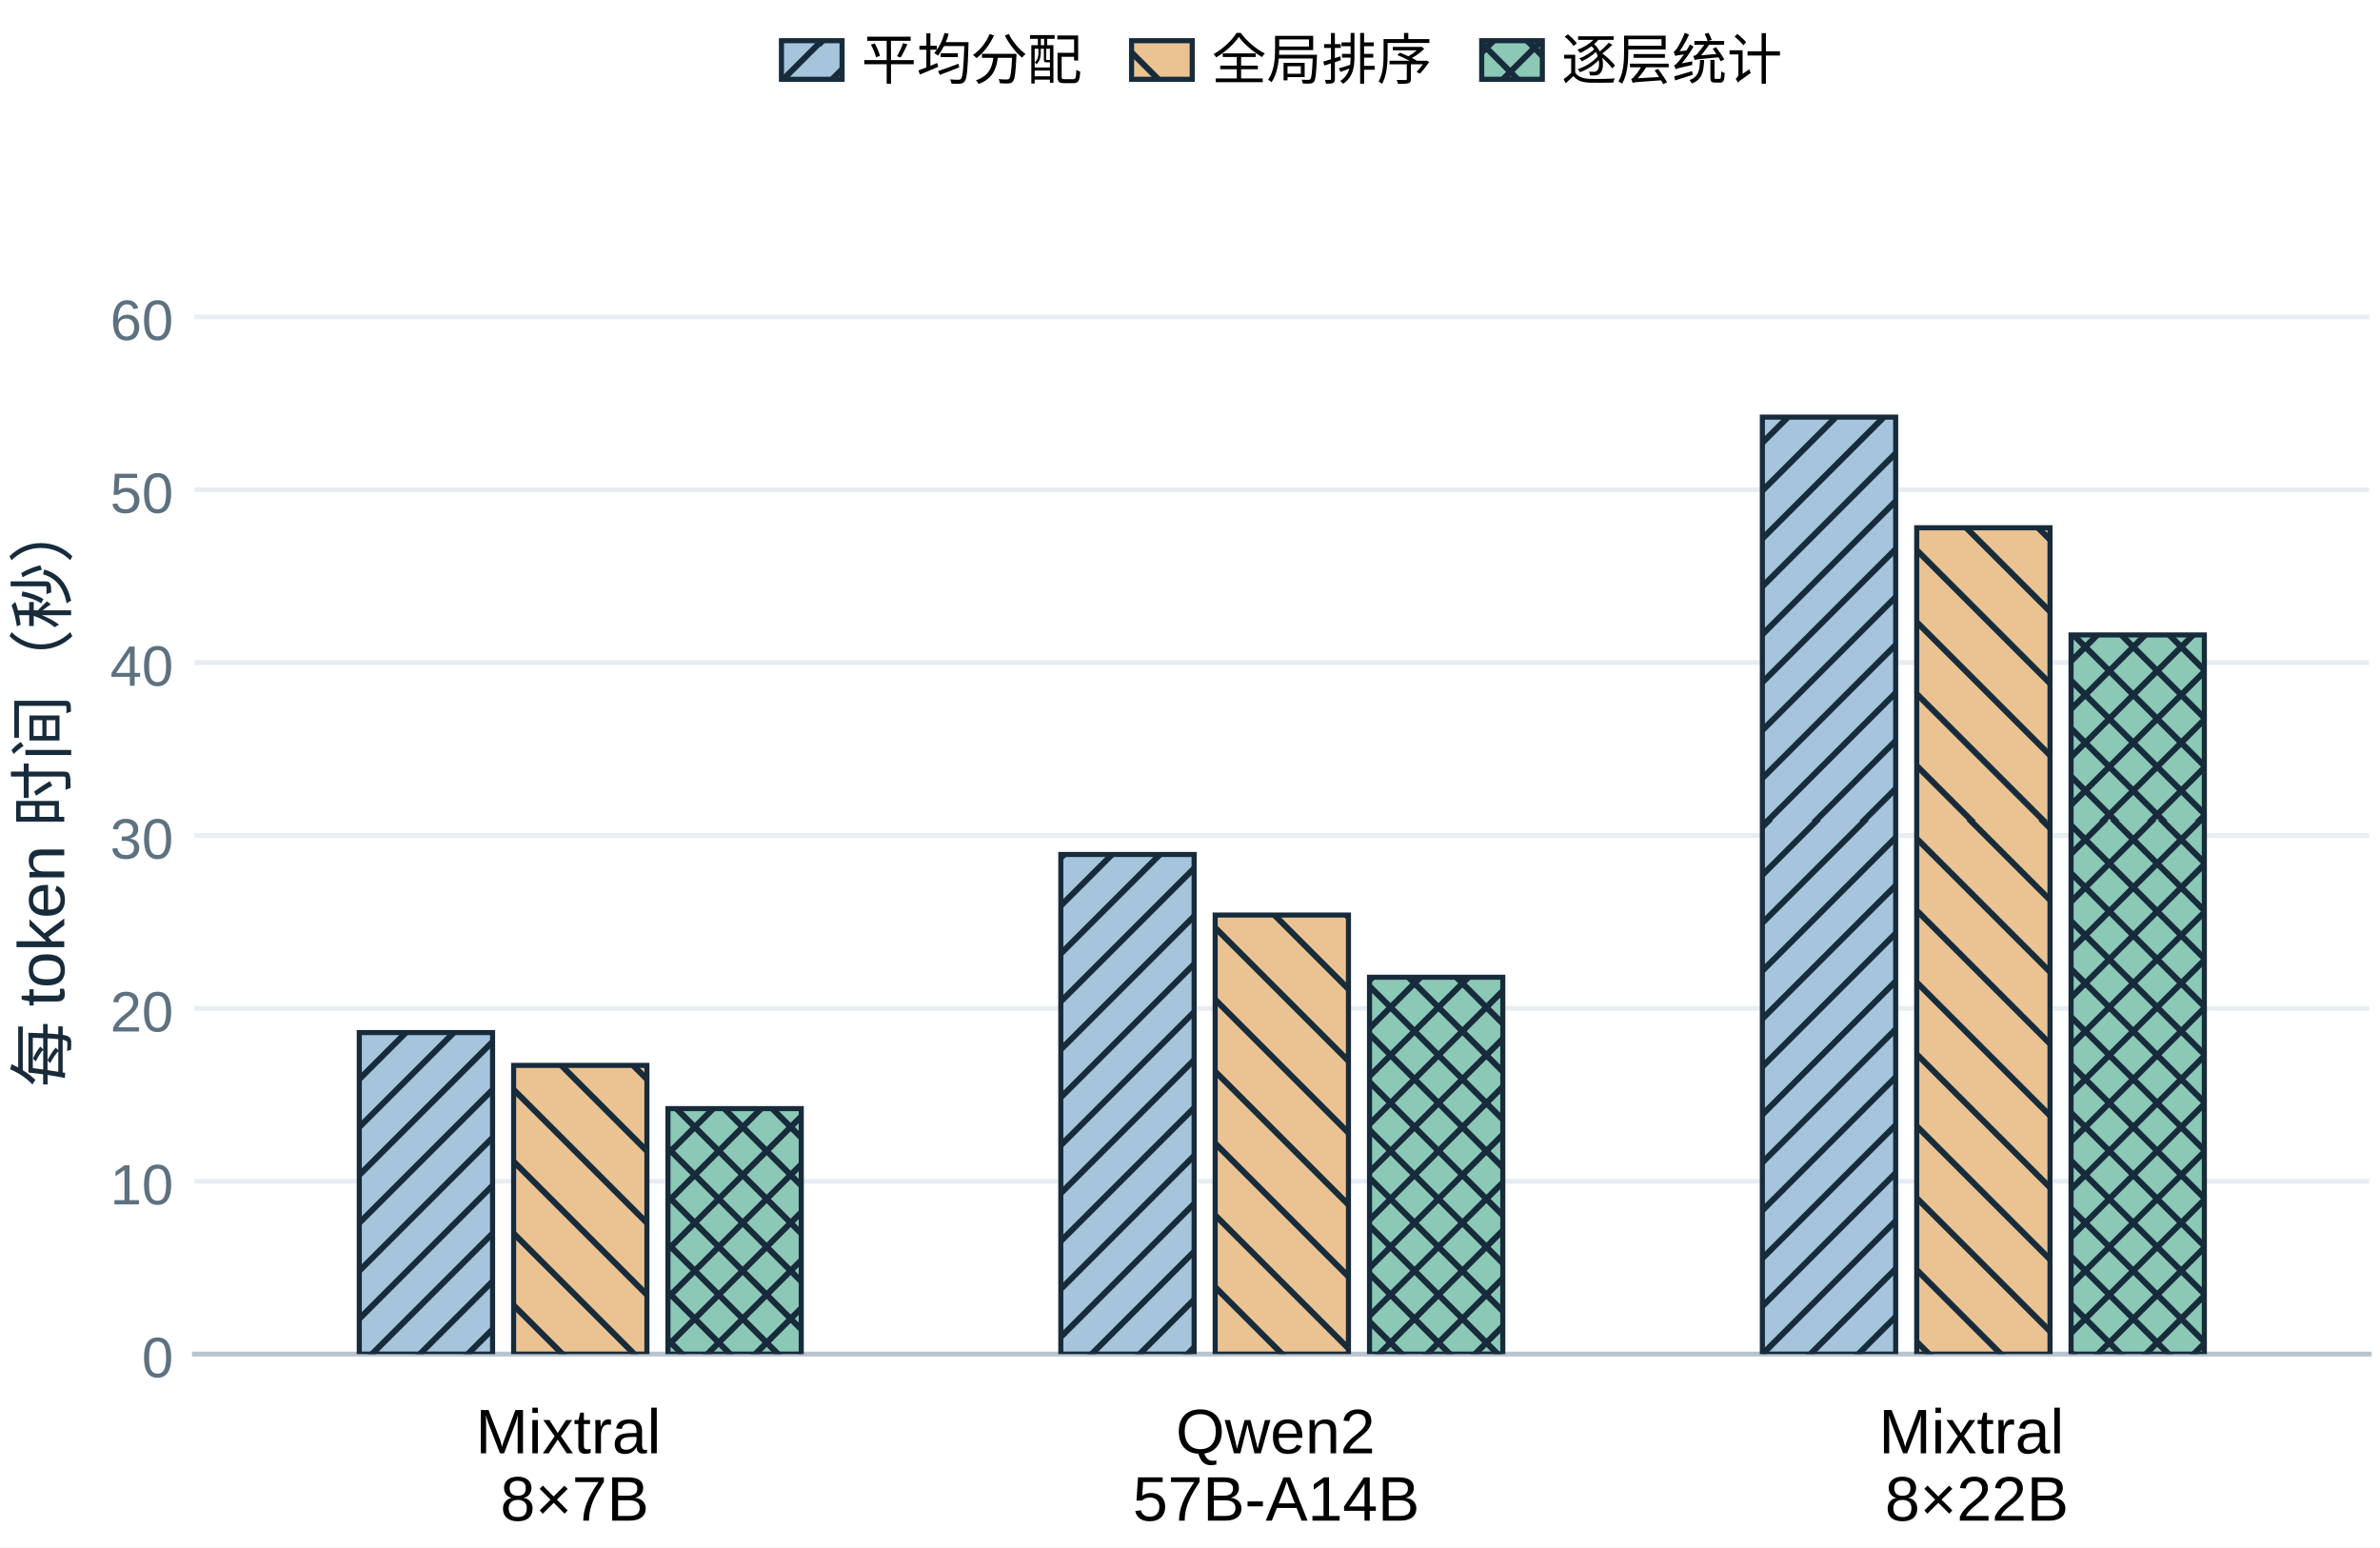
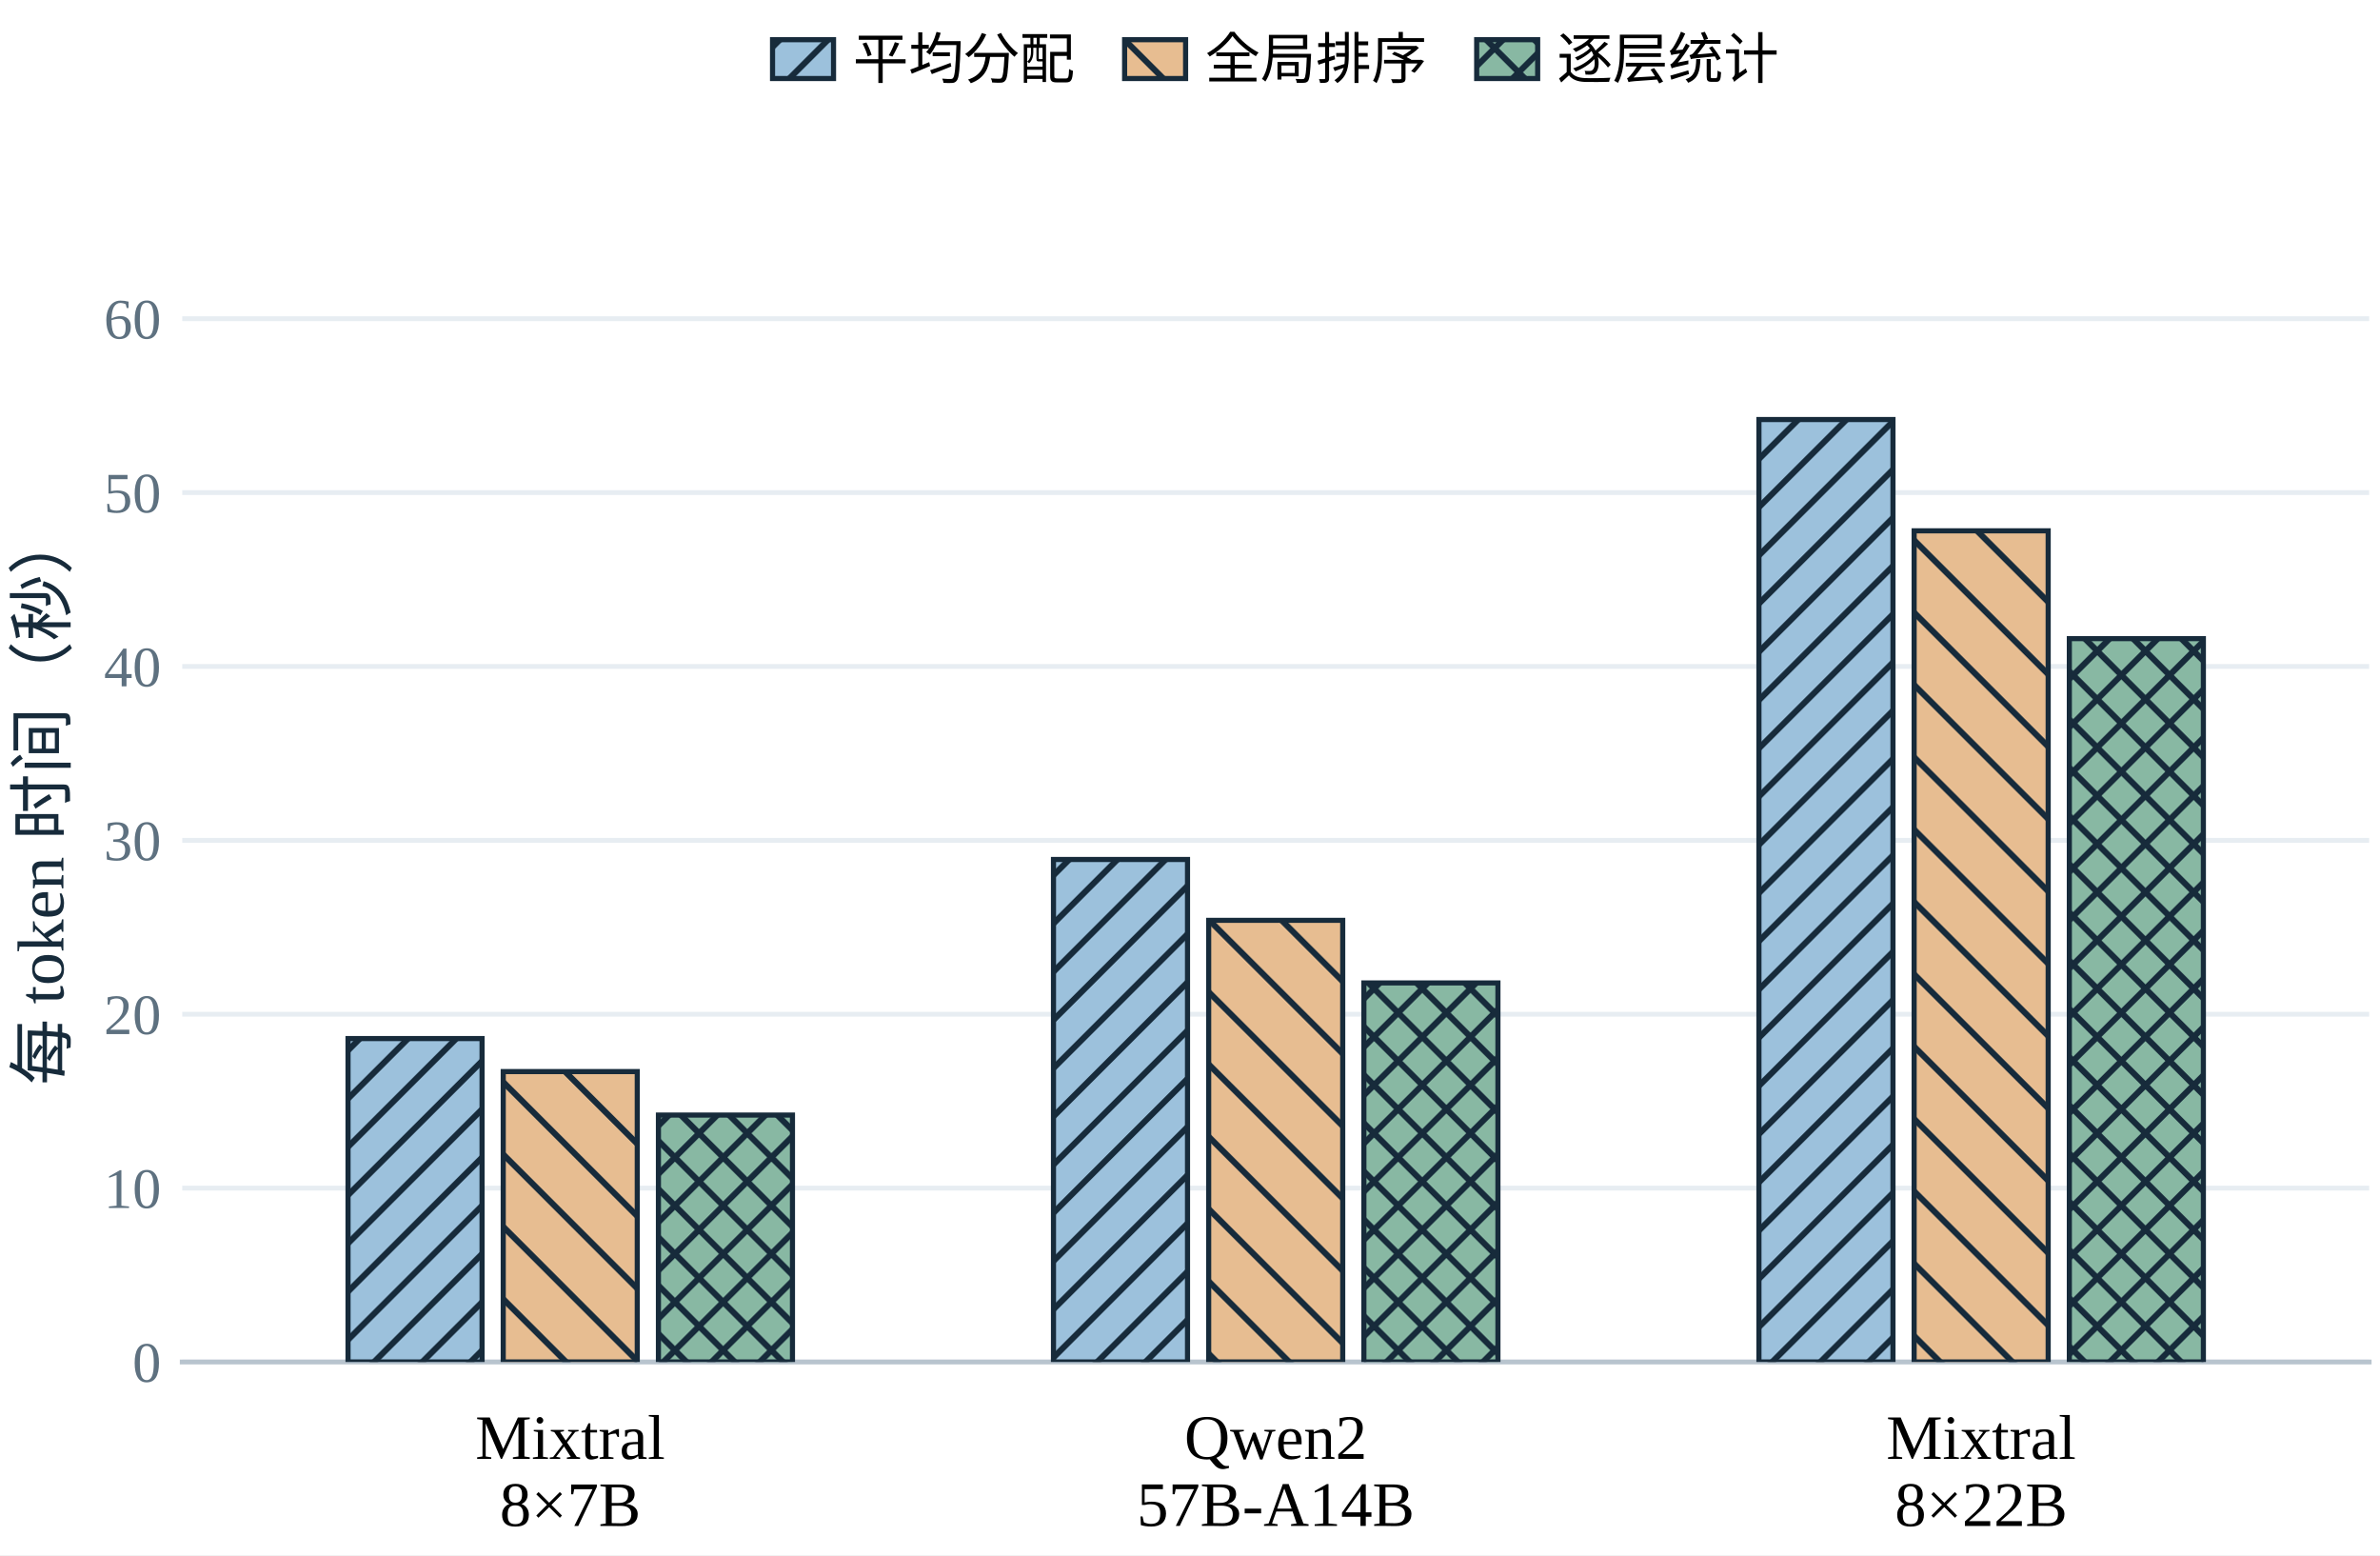
- <svg xmlns="http://www.w3.org/2000/svg" width="397.12pt" height="258.202pt" viewBox="0 0 397.12 258.202" version="1.1">
+ <svg xmlns="http://www.w3.org/2000/svg" width="394.92pt" height="257.987pt" viewBox="0 0 394.92 257.987" version="1.1">
  <defs>
    <style type="text/css">*{stroke-linejoin: round; stroke-linecap: butt}</style>
  </defs>
  <g id="figure_1">
    <g id="patch_1">
-       <path d="M 0 258.202  L 397.12 258.202  L 397.12 0  L 0 0  z " style="fill: #ffffff" />
+       <path d="M 0 257.987  L 394.92 257.987  L 394.92 0  L 0 0  z " style="fill: #ffffff" />
    </g>
    <g id="axes_1">
      <g id="patch_2">
-         <path d="M 32.44 225.935  L 395.32 225.935  L 395.32 38.447  L 32.44 38.447  z " style="fill: #ffffff" />
+         <path d="M 30.24 225.935  L 393.12 225.935  L 393.12 38.447  L 30.24 38.447  z " style="fill: #ffffff" />
      </g>
      <g id="matplotlib.axis_1">
        <g id="xtick_1">
          <g id="line2d_1" />
          <g id="text_1">
-             <text style="font-size: 10.5px; font-family: 'Microsoft YaHei', 'SimHei', 'Arial', sans-serif" transform="translate(79.37481 242.4846)">Mixtral</text>
-             <text style="font-size: 10.5px; font-family: 'Microsoft YaHei', 'SimHei', 'Arial', sans-serif" transform="translate(83.47637 253.7177)">8×7B</text>
+             <text style="font-size: 10.5px; font-family: 'Times New Roman', 'SimSun'" transform="translate(78.87483 242.0133)">Mixtral</text>
+             <text style="font-size: 10.5px; font-family: 'Times New Roman', 'SimSun'" transform="translate(82.90994 253.1336)">8×7B</text>
          </g>
        </g>
        <g id="xtick_2">
          <g id="line2d_2" />
          <g id="text_2">
-             <text style="font-size: 10.5px; font-family: 'Microsoft YaHei', 'SimHei', 'Arial', sans-serif" transform="translate(196.1917 242.4846)">Qwen2</text>
-             <text style="font-size: 10.5px; font-family: 'Microsoft YaHei', 'SimHei', 'Arial', sans-serif" transform="translate(189.0115 253.7177)">57B-A14B</text>
+             <text style="font-size: 10.5px; font-family: 'Times New Roman', 'SimSun'" transform="translate(196.517 242.0026)">Qwen2</text>
+             <text style="font-size: 10.5px; font-family: 'Times New Roman', 'SimSun'" transform="translate(188.637 253.123)">57B-A14B</text>
          </g>
        </g>
        <g id="xtick_3">
          <g id="line2d_3" />
          <g id="text_3">
-             <text style="font-size: 10.5px; font-family: 'Microsoft YaHei', 'SimHei', 'Arial', sans-serif" transform="translate(313.4909 242.4846)">Mixtral</text>
-             <text style="font-size: 10.5px; font-family: 'Microsoft YaHei', 'SimHei', 'Arial', sans-serif" transform="translate(314.5139 253.7177)">8×22B</text>
+             <text style="font-size: 10.5px; font-family: 'Times New Roman', 'SimSun'" transform="translate(312.991 242.0133)">Mixtral</text>
+             <text style="font-size: 10.5px; font-family: 'Times New Roman', 'SimSun'" transform="translate(314.4011 253.1336)">8×22B</text>
          </g>
        </g>
      </g>
      <g id="matplotlib.axis_2">
        <g id="ytick_1">
          <g id="line2d_4">
-             <path d="M 32.44 225.935  L 395.32 225.935  " clip-path="url(#pa3ab0d99c5)" style="fill: none; stroke: #e7edf2; stroke-width: 0.8; stroke-linecap: square" />
+             <path d="M 30.24 225.935  L 393.12 225.935  " clip-path="url(#p29637b5478)" style="fill: none; stroke: #e7edf2; stroke-width: 0.8; stroke-linecap: square" />
          </g>
          <g id="line2d_5" />
          <g id="text_4">
-             <text style="font-size: 9.5px; font-family: 'Microsoft YaHei', 'SimHei', 'Arial', sans-serif; text-anchor: end; fill: #5e7180" x="28.94" y="229.792" transform="rotate(-0 28.9401 229.7924)">0</text>
+             <text style="font-size: 9.5px; font-family: 'Times New Roman', 'SimSun'; text-anchor: end; fill: #5e7180" x="26.74" y="229.229" transform="rotate(-0 26.74043 229.2288)">0</text>
          </g>
        </g>
        <g id="ytick_2">
          <g id="line2d_6">
-             <path d="M 32.44 197.091  L 395.32 197.091  " clip-path="url(#pa3ab0d99c5)" style="fill: none; stroke: #e7edf2; stroke-width: 0.8; stroke-linecap: square" />
+             <path d="M 30.24 197.091  L 393.12 197.091  " clip-path="url(#p29637b5478)" style="fill: none; stroke: #e7edf2; stroke-width: 0.8; stroke-linecap: square" />
          </g>
          <g id="line2d_7" />
          <g id="text_5">
-             <text style="font-size: 9.5px; font-family: 'Microsoft YaHei', 'SimHei', 'Arial', sans-serif; text-anchor: end; fill: #5e7180" x="28.94" y="200.948" transform="rotate(-0 28.9401 200.9481)">10</text>
+             <text style="font-size: 9.5px; font-family: 'Times New Roman', 'SimSun'; text-anchor: end; fill: #5e7180" x="26.74" y="200.385" transform="rotate(-0 26.74043 200.3845)">10</text>
          </g>
        </g>
        <g id="ytick_3">
          <g id="line2d_8">
-             <path d="M 32.44 168.247  L 395.32 168.247  " clip-path="url(#pa3ab0d99c5)" style="fill: none; stroke: #e7edf2; stroke-width: 0.8; stroke-linecap: square" />
+             <path d="M 30.24 168.247  L 393.12 168.247  " clip-path="url(#p29637b5478)" style="fill: none; stroke: #e7edf2; stroke-width: 0.8; stroke-linecap: square" />
          </g>
          <g id="line2d_9" />
          <g id="text_6">
-             <text style="font-size: 9.5px; font-family: 'Microsoft YaHei', 'SimHei', 'Arial', sans-serif; text-anchor: end; fill: #5e7180" x="28.94" y="172.104" transform="rotate(-0 28.9401 172.1038)">20</text>
+             <text style="font-size: 9.5px; font-family: 'Times New Roman', 'SimSun'; text-anchor: end; fill: #5e7180" x="26.74" y="171.54" transform="rotate(-0 26.74043 171.5402)">20</text>
          </g>
        </g>
        <g id="ytick_4">
          <g id="line2d_10">
-             <path d="M 32.44 139.402  L 395.32 139.402  " clip-path="url(#pa3ab0d99c5)" style="fill: none; stroke: #e7edf2; stroke-width: 0.8; stroke-linecap: square" />
+             <path d="M 30.24 139.402  L 393.12 139.402  " clip-path="url(#p29637b5478)" style="fill: none; stroke: #e7edf2; stroke-width: 0.8; stroke-linecap: square" />
          </g>
          <g id="line2d_11" />
          <g id="text_7">
-             <text style="font-size: 9.5px; font-family: 'Microsoft YaHei', 'SimHei', 'Arial', sans-serif; text-anchor: end; fill: #5e7180" x="28.94" y="143.259" transform="rotate(-0 28.9401 143.2595)">30</text>
+             <text style="font-size: 9.5px; font-family: 'Times New Roman', 'SimSun'; text-anchor: end; fill: #5e7180" x="26.74" y="142.696" transform="rotate(-0 26.74043 142.6959)">30</text>
          </g>
        </g>
        <g id="ytick_5">
          <g id="line2d_12">
-             <path d="M 32.44 110.558  L 395.32 110.558  " clip-path="url(#pa3ab0d99c5)" style="fill: none; stroke: #e7edf2; stroke-width: 0.8; stroke-linecap: square" />
+             <path d="M 30.24 110.558  L 393.12 110.558  " clip-path="url(#p29637b5478)" style="fill: none; stroke: #e7edf2; stroke-width: 0.8; stroke-linecap: square" />
          </g>
          <g id="line2d_13" />
          <g id="text_8">
-             <text style="font-size: 9.5px; font-family: 'Microsoft YaHei', 'SimHei', 'Arial', sans-serif; text-anchor: end; fill: #5e7180" x="28.94" y="114.415" transform="rotate(-0 28.9401 114.4152)">40</text>
+             <text style="font-size: 9.5px; font-family: 'Times New Roman', 'SimSun'; text-anchor: end; fill: #5e7180" x="26.74" y="113.852" transform="rotate(-0 26.74043 113.8516)">40</text>
          </g>
        </g>
        <g id="ytick_6">
          <g id="line2d_14">
-             <path d="M 32.44 81.714  L 395.32 81.714  " clip-path="url(#pa3ab0d99c5)" style="fill: none; stroke: #e7edf2; stroke-width: 0.8; stroke-linecap: square" />
+             <path d="M 30.24 81.714  L 393.12 81.714  " clip-path="url(#p29637b5478)" style="fill: none; stroke: #e7edf2; stroke-width: 0.8; stroke-linecap: square" />
          </g>
          <g id="line2d_15" />
          <g id="text_9">
-             <text style="font-size: 9.5px; font-family: 'Microsoft YaHei', 'SimHei', 'Arial', sans-serif; text-anchor: end; fill: #5e7180" x="28.94" y="85.571" transform="rotate(-0 28.9401 85.57088)">50</text>
+             <text style="font-size: 9.5px; font-family: 'Times New Roman', 'SimSun'; text-anchor: end; fill: #5e7180" x="26.74" y="85.007" transform="rotate(-0 26.74043 85.00728)">50</text>
          </g>
        </g>
        <g id="ytick_7">
          <g id="line2d_16">
-             <path d="M 32.44 52.87  L 395.32 52.87  " clip-path="url(#pa3ab0d99c5)" style="fill: none; stroke: #e7edf2; stroke-width: 0.8; stroke-linecap: square" />
+             <path d="M 30.24 52.87  L 393.12 52.87  " clip-path="url(#p29637b5478)" style="fill: none; stroke: #e7edf2; stroke-width: 0.8; stroke-linecap: square" />
          </g>
          <g id="line2d_17" />
          <g id="text_10">
-             <text style="font-size: 9.5px; font-family: 'Microsoft YaHei', 'SimHei', 'Arial', sans-serif; text-anchor: end; fill: #5e7180" x="28.94" y="56.727" transform="rotate(-0 28.9401 56.72657)">60</text>
+             <text style="font-size: 9.5px; font-family: 'Times New Roman', 'SimSun'; text-anchor: end; fill: #5e7180" x="26.74" y="56.163" transform="rotate(-0 26.74043 56.16297)">60</text>
          </g>
        </g>
        <g id="text_11">
-           <text style="font-size: 11px; font-family: 'Microsoft YaHei', 'SimHei', 'Arial', sans-serif; text-anchor: middle; fill: #172b3b" x="11.011" y="132.191" transform="rotate(-90 11.01078 132.1914)">每 token 时间（秒）</text>
+           <text style="font-size: 11px; font-family: 'Times New Roman', 'SimSun'; text-anchor: middle; fill: #172b3b" x="10.866" y="132.191" transform="rotate(-90 10.86641 132.1914)">每 token 时间（秒）</text>
        </g>
      </g>
      <g id="patch_3">
-         <path d="M 32.44 225.935  L 395.32 225.935  " style="fill: none; stroke: #b8c4ce; stroke-width: 0.8; stroke-linejoin: miter; stroke-linecap: square" />
+         <path d="M 30.24 225.935  L 393.12 225.935  " style="fill: none; stroke: #b8c4ce; stroke-width: 0.8; stroke-linejoin: miter; stroke-linecap: square" />
      </g>
      <g id="patch_4">
-         <path d="M 59.949 225.935  L 82.19 225.935  L 82.19 172.285  L 59.949 172.285  z " clip-path="url(#pa3ab0d99c5)" style="fill: url(#ha29a00ca14); stroke: #172b3b; stroke-width: 0.85; stroke-linejoin: miter" />
+         <path d="M 57.749 225.935  L 79.99 225.935  L 79.99 172.285  L 57.749 172.285  z " clip-path="url(#p29637b5478)" style="fill: url(#hdd0ef2694d); stroke: #172b3b; stroke-width: 0.85; stroke-linejoin: miter" />
      </g>
      <g id="patch_5">
-         <path d="M 177.007 225.935  L 199.248 225.935  L 199.248 142.575  L 177.007 142.575  z " clip-path="url(#pa3ab0d99c5)" style="fill: url(#ha29a00ca14); stroke: #172b3b; stroke-width: 0.85; stroke-linejoin: miter" />
+         <path d="M 174.807 225.935  L 197.048 225.935  L 197.048 142.575  L 174.807 142.575  z " clip-path="url(#p29637b5478)" style="fill: url(#hdd0ef2694d); stroke: #172b3b; stroke-width: 0.85; stroke-linejoin: miter" />
      </g>
      <g id="patch_6">
-         <path d="M 294.065 225.935  L 316.306 225.935  L 316.306 69.599  L 294.065 69.599  z " clip-path="url(#pa3ab0d99c5)" style="fill: url(#ha29a00ca14); stroke: #172b3b; stroke-width: 0.85; stroke-linejoin: miter" />
+         <path d="M 291.865 225.935  L 314.106 225.935  L 314.106 69.599  L 291.865 69.599  z " clip-path="url(#p29637b5478)" style="fill: url(#hdd0ef2694d); stroke: #172b3b; stroke-width: 0.85; stroke-linejoin: miter" />
      </g>
      <g id="patch_7">
-         <path d="M 85.702 225.935  L 107.943 225.935  L 107.943 177.765  L 85.702 177.765  z " clip-path="url(#pa3ab0d99c5)" style="fill: url(#ha2a81ee48e); stroke: #172b3b; stroke-width: 0.85; stroke-linejoin: miter" />
+         <path d="M 83.502 225.935  L 105.743 225.935  L 105.743 177.765  L 83.502 177.765  z " clip-path="url(#p29637b5478)" style="fill: url(#h1b973fc75e); stroke: #172b3b; stroke-width: 0.85; stroke-linejoin: miter" />
      </g>
      <g id="patch_8">
-         <path d="M 202.76 225.935  L 225.001 225.935  L 225.001 152.671  L 202.76 152.671  z " clip-path="url(#pa3ab0d99c5)" style="fill: url(#ha2a81ee48e); stroke: #172b3b; stroke-width: 0.85; stroke-linejoin: miter" />
+         <path d="M 200.56 225.935  L 222.801 225.935  L 222.801 152.671  L 200.56 152.671  z " clip-path="url(#p29637b5478)" style="fill: url(#h1b973fc75e); stroke: #172b3b; stroke-width: 0.85; stroke-linejoin: miter" />
      </g>
      <g id="patch_9">
-         <path d="M 319.818 225.935  L 342.059 225.935  L 342.059 88.06  L 319.818 88.06  z " clip-path="url(#pa3ab0d99c5)" style="fill: url(#ha2a81ee48e); stroke: #172b3b; stroke-width: 0.85; stroke-linejoin: miter" />
+         <path d="M 317.618 225.935  L 339.859 225.935  L 339.859 88.06  L 317.618 88.06  z " clip-path="url(#p29637b5478)" style="fill: url(#h1b973fc75e); stroke: #172b3b; stroke-width: 0.85; stroke-linejoin: miter" />
      </g>
      <g id="patch_10">
-         <path d="M 111.454 225.935  L 133.695 225.935  L 133.695 184.976  L 111.454 184.976  z " clip-path="url(#pa3ab0d99c5)" style="fill: url(#h95cab488ab); stroke: #172b3b; stroke-width: 0.85; stroke-linejoin: miter" />
+         <path d="M 109.255 225.935  L 131.496 225.935  L 131.496 184.976  L 109.255 184.976  z " clip-path="url(#p29637b5478)" style="fill: url(#hef0f368fe5); stroke: #172b3b; stroke-width: 0.85; stroke-linejoin: miter" />
      </g>
      <g id="patch_11">
-         <path d="M 228.512 225.935  L 250.753 225.935  L 250.753 163.055  L 228.512 163.055  z " clip-path="url(#pa3ab0d99c5)" style="fill: url(#h95cab488ab); stroke: #172b3b; stroke-width: 0.85; stroke-linejoin: miter" />
+         <path d="M 226.313 225.935  L 248.554 225.935  L 248.554 163.055  L 226.313 163.055  z " clip-path="url(#p29637b5478)" style="fill: url(#hef0f368fe5); stroke: #172b3b; stroke-width: 0.85; stroke-linejoin: miter" />
      </g>
      <g id="patch_12">
-         <path d="M 345.57 225.935  L 367.811 225.935  L 367.811 105.943  L 345.57 105.943  z " clip-path="url(#pa3ab0d99c5)" style="fill: url(#h95cab488ab); stroke: #172b3b; stroke-width: 0.85; stroke-linejoin: miter" />
+         <path d="M 343.371 225.935  L 365.612 225.935  L 365.612 105.943  L 343.371 105.943  z " clip-path="url(#p29637b5478)" style="fill: url(#hef0f368fe5); stroke: #172b3b; stroke-width: 0.85; stroke-linejoin: miter" />
      </g>
      <g id="legend_1">
        <g id="patch_13">
-           <path d="M 130.39 13.23  L 140.51 13.23  L 140.51 6.79  L 130.39 6.79  z " style="fill: url(#ha29a00ca14); stroke: #172b3b; stroke-width: 0.85; stroke-linejoin: miter" />
+           <path d="M 128.19 13.027  L 138.31 13.027  L 138.31 6.587  L 128.19 6.587  z " style="fill: url(#hdd0ef2694d); stroke: #172b3b; stroke-width: 0.85; stroke-linejoin: miter" />
        </g>
        <g id="text_12">
-           <text style="font-size: 9.2px; font-family: 'Microsoft YaHei', 'SimHei', 'Arial', sans-serif; text-anchor: start" x="143.73" y="13.23" transform="rotate(-0 143.7301 13.22956)">平均分配</text>
+           <text style="font-size: 9.2px; font-family: 'Times New Roman', 'SimSun'; text-anchor: start" x="141.53" y="13.027" transform="rotate(-0 141.5304 13.02688)">平均分配</text>
        </g>
        <g id="patch_14">
-           <path d="M 188.81 13.23  L 198.93 13.23  L 198.93 6.79  L 188.81 6.79  z " style="fill: url(#ha2a81ee48e); stroke: #172b3b; stroke-width: 0.85; stroke-linejoin: miter" />
+           <path d="M 186.61 13.027  L 196.73 13.027  L 196.73 6.587  L 186.61 6.587  z " style="fill: url(#h1b973fc75e); stroke: #172b3b; stroke-width: 0.85; stroke-linejoin: miter" />
        </g>
        <g id="text_13">
-           <text style="font-size: 9.2px; font-family: 'Microsoft YaHei', 'SimHei', 'Arial', sans-serif; text-anchor: start" x="202.15" y="13.23" transform="rotate(-0 202.1501 13.22956)">全局排序</text>
+           <text style="font-size: 9.2px; font-family: 'Times New Roman', 'SimSun'; text-anchor: start" x="199.95" y="13.027" transform="rotate(-0 199.9504 13.02688)">全局排序</text>
        </g>
        <g id="patch_15">
-           <path d="M 247.23 13.23  L 257.35 13.23  L 257.35 6.79  L 247.23 6.79  z " style="fill: url(#h95cab488ab); stroke: #172b3b; stroke-width: 0.85; stroke-linejoin: miter" />
+           <path d="M 245.03 13.027  L 255.15 13.027  L 255.15 6.587  L 245.03 6.587  z " style="fill: url(#hef0f368fe5); stroke: #172b3b; stroke-width: 0.85; stroke-linejoin: miter" />
        </g>
        <g id="text_14">
-           <text style="font-size: 9.2px; font-family: 'Microsoft YaHei', 'SimHei', 'Arial', sans-serif; text-anchor: start" x="260.57" y="13.23" transform="rotate(-0 260.5701 13.22956)">逐层统计</text>
+           <text style="font-size: 9.2px; font-family: 'Times New Roman', 'SimSun'; text-anchor: start" x="258.37" y="13.027" transform="rotate(-0 258.3704 13.02688)">逐层统计</text>
        </g>
      </g>
    </g>
  </g>
  <defs>
-     <clipPath id="pa3ab0d99c5">
-       <rect x="32.44" y="38.447" width="362.88" height="187.488" />
+     <clipPath id="p29637b5478">
+       <rect x="30.24" y="38.447" width="362.88" height="187.488" />
    </clipPath>
  </defs>
  <defs>
-     <pattern id="ha29a00ca14" patternUnits="userSpaceOnUse" x="0" y="0" width="72" height="72">
-       <rect x="0" y="0" width="73" height="73" fill="#a5c5dc" />
+     <pattern id="hdd0ef2694d" patternUnits="userSpaceOnUse" x="0" y="0" width="72" height="72">
+       <rect x="0" y="0" width="73" height="73" fill="#9cc1dc" />
      <path d="M -36 36  L 36 -36  M -32 40  L 40 -32  M -28 44  L 44 -28  M -24 48  L 48 -24  M -20 52  L 52 -20  M -16 56  L 56 -16  M -12 60  L 60 -12  M -8 64  L 64 -8  M -4 68  L 68 -4  M 0 72  L 72 0  M 4 76  L 76 4  M 8 80  L 80 8  M 12 84  L 84 12  M 16 88  L 88 16  M 20 92  L 92 20  M 24 96  L 96 24  M 28 100  L 100 28  M 32 104  L 104 32  M 36 108  L 108 36  " style="fill: #172b3b; stroke: #172b3b; stroke-width: 1.0; stroke-linecap: butt; stroke-linejoin: miter" />
    </pattern>
-     <pattern id="ha2a81ee48e" patternUnits="userSpaceOnUse" x="0" y="0" width="72" height="72">
-       <rect x="0" y="0" width="73" height="73" fill="#ebc392" />
+     <pattern id="h1b973fc75e" patternUnits="userSpaceOnUse" x="0" y="0" width="72" height="72">
+       <rect x="0" y="0" width="73" height="73" fill="#e7bd91" />
      <path d="M -36 36  L 36 108  M -30 30  L 42 102  M -24 24  L 48 96  M -18 18  L 54 90  M -12 12  L 60 84  M -6 6  L 66 78  M 0 0  L 72 72  M 6 -6  L 78 66  M 12 -12  L 84 60  M 18 -18  L 90 54  M 24 -24  L 96 48  M 30 -30  L 102 42  M 36 -36  L 108 36  " style="fill: #172b3b; stroke: #172b3b; stroke-width: 1.0; stroke-linecap: butt; stroke-linejoin: miter" />
    </pattern>
-     <pattern id="h95cab488ab" patternUnits="userSpaceOnUse" x="0" y="0" width="72" height="72">
-       <rect x="0" y="0" width="73" height="73" fill="#8bc8b6" />
+     <pattern id="hef0f368fe5" patternUnits="userSpaceOnUse" x="0" y="0" width="72" height="72">
+       <rect x="0" y="0" width="73" height="73" fill="#88b8a3" />
      <path d="M -36 36  L 36 -36  M -32 40  L 40 -32  M -28 44  L 44 -28  M -24 48  L 48 -24  M -20 52  L 52 -20  M -16 56  L 56 -16  M -12 60  L 60 -12  M -8 64  L 64 -8  M -4 68  L 68 -4  M 0 72  L 72 0  M 4 76  L 76 4  M 8 80  L 80 8  M 12 84  L 84 12  M 16 88  L 88 16  M 20 92  L 92 20  M 24 96  L 96 24  M 28 100  L 100 28  M 32 104  L 104 32  M 36 108  L 108 36  M -36 36  L 36 108  M -32 32  L 40 104  M -28 28  L 44 100  M -24 24  L 48 96  M -20 20  L 52 92  M -16 16  L 56 88  M -12 12  L 60 84  M -8 8  L 64 80  M -4 4  L 68 76  M 0 0  L 72 72  M 4 -4  L 76 68  M 8 -8  L 80 64  M 12 -12  L 84 60  M 16 -16  L 88 56  M 20 -20  L 92 52  M 24 -24  L 96 48  M 28 -28  L 100 44  M 32 -32  L 104 40  M 36 -36  L 108 36  " style="fill: #172b3b; stroke: #172b3b; stroke-width: 1.0; stroke-linecap: butt; stroke-linejoin: miter" />
    </pattern>
  </defs>
</svg>
